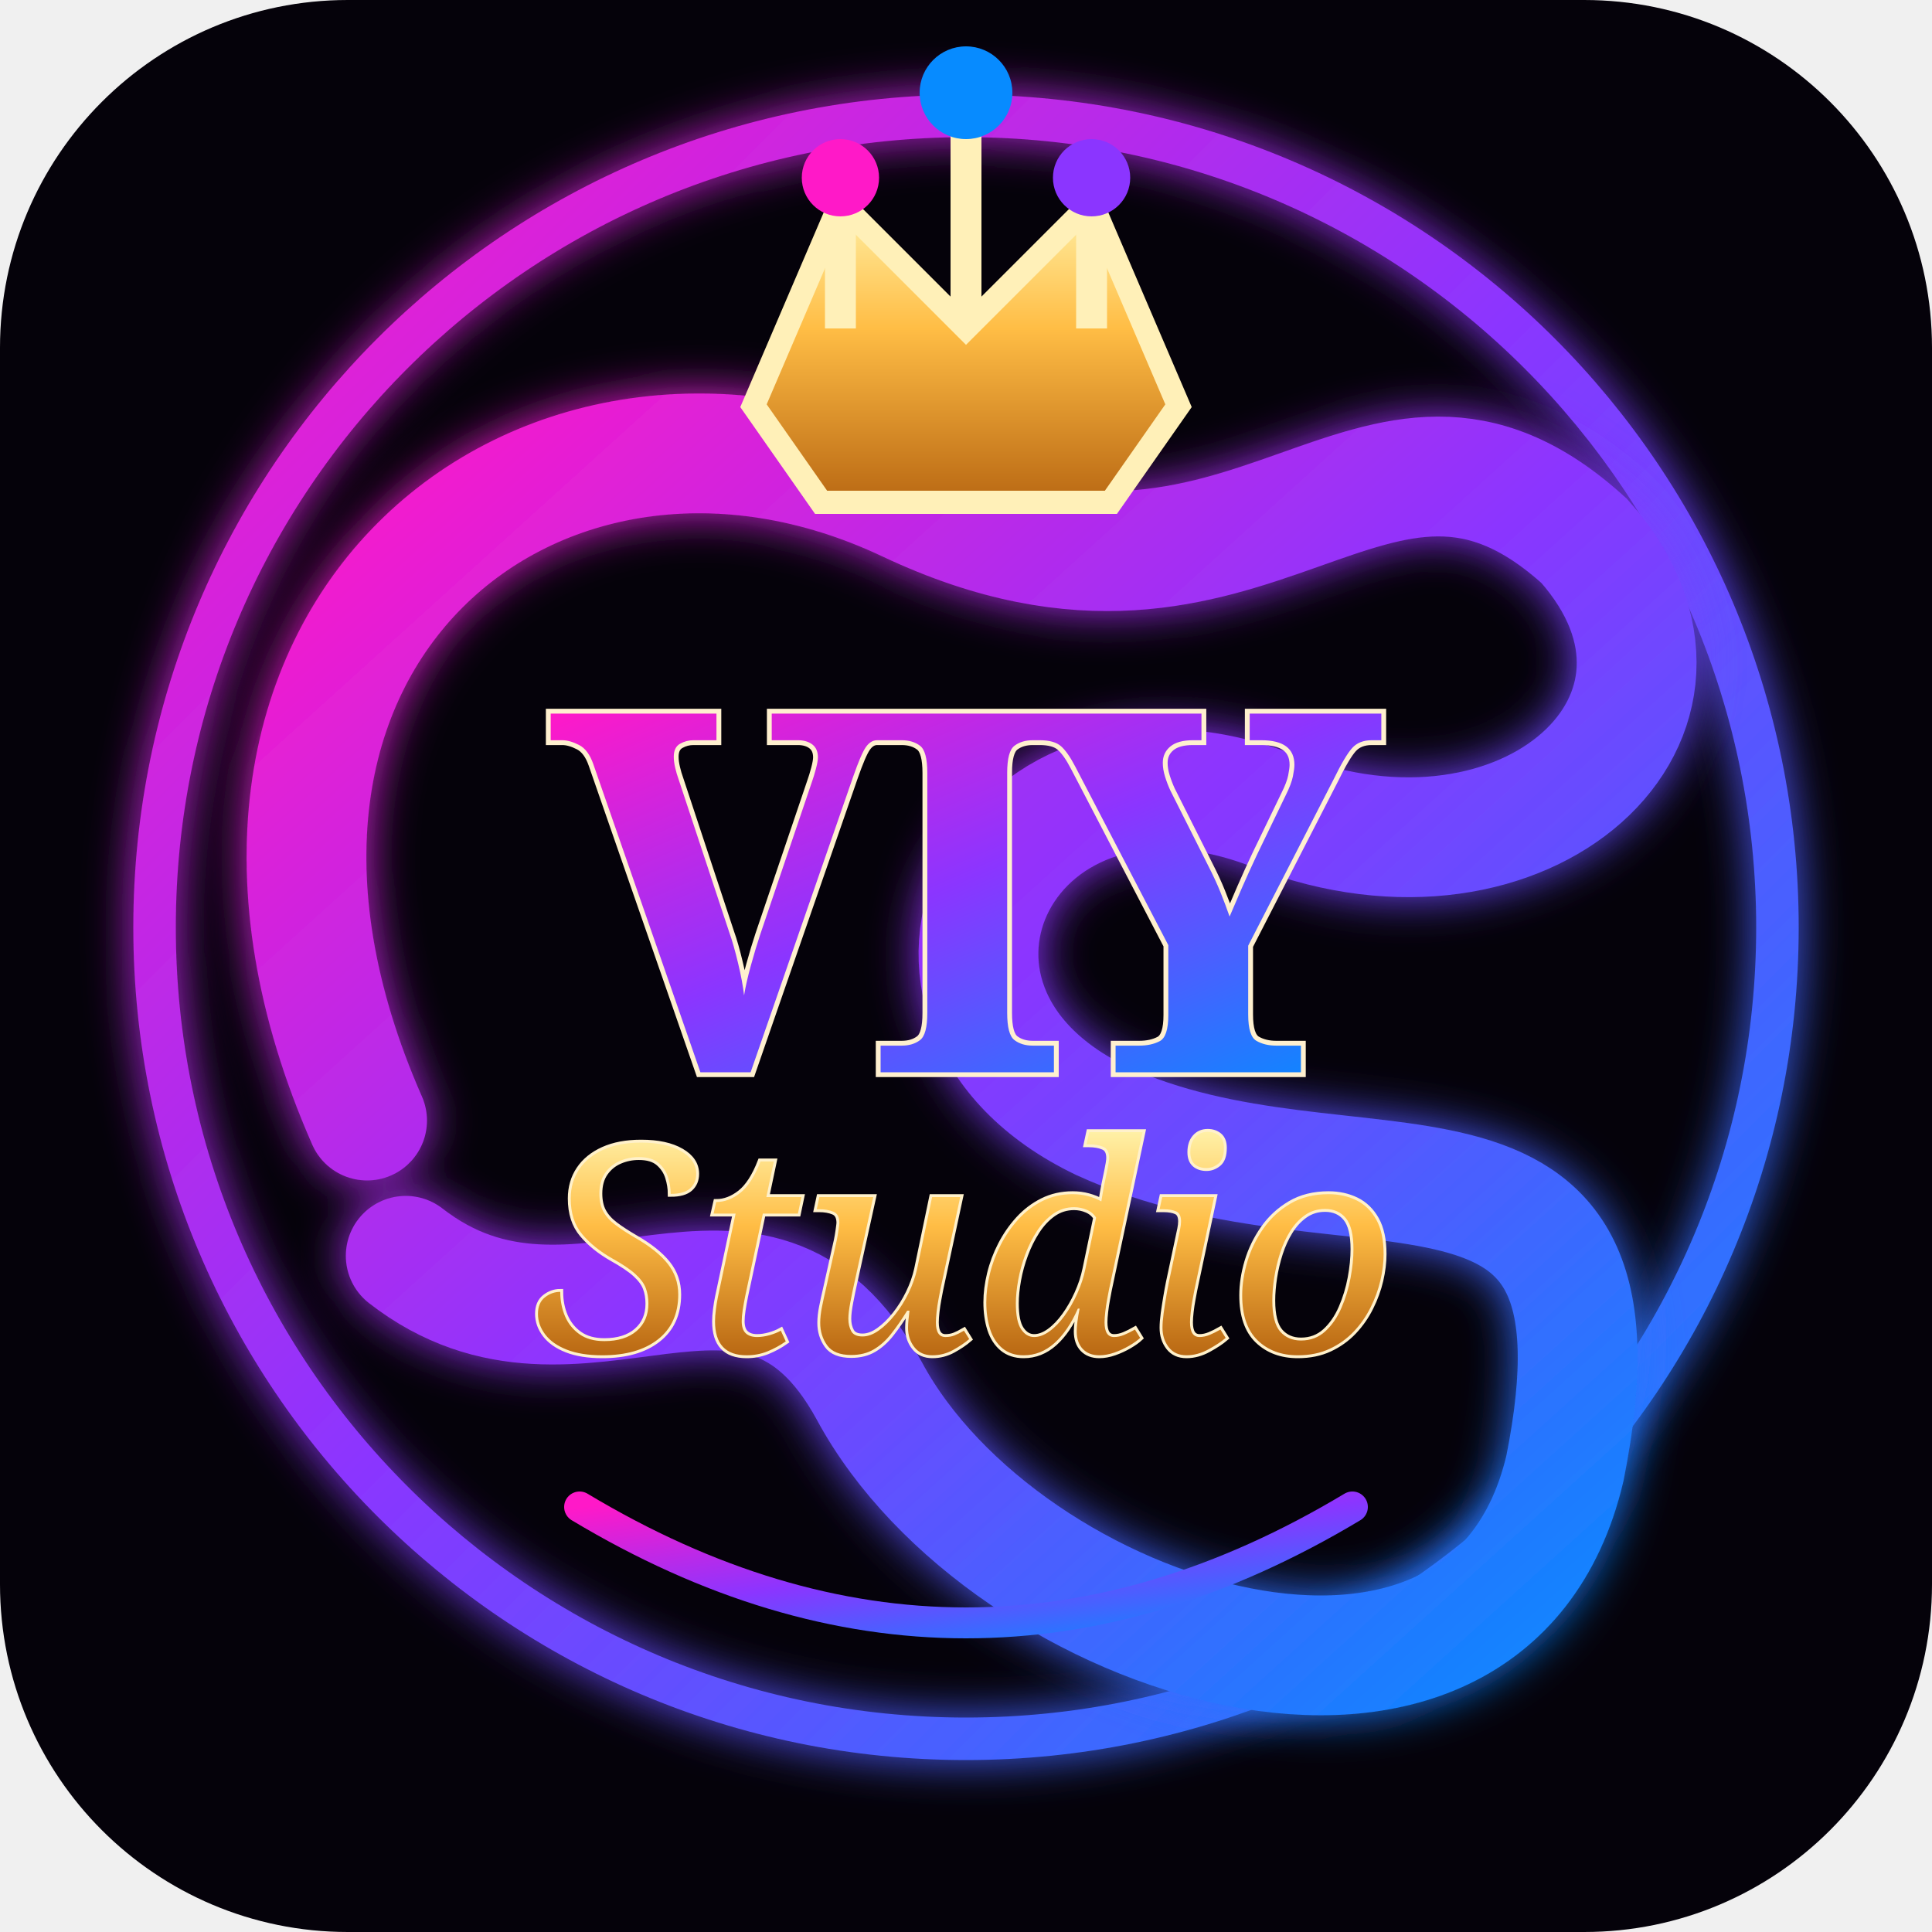
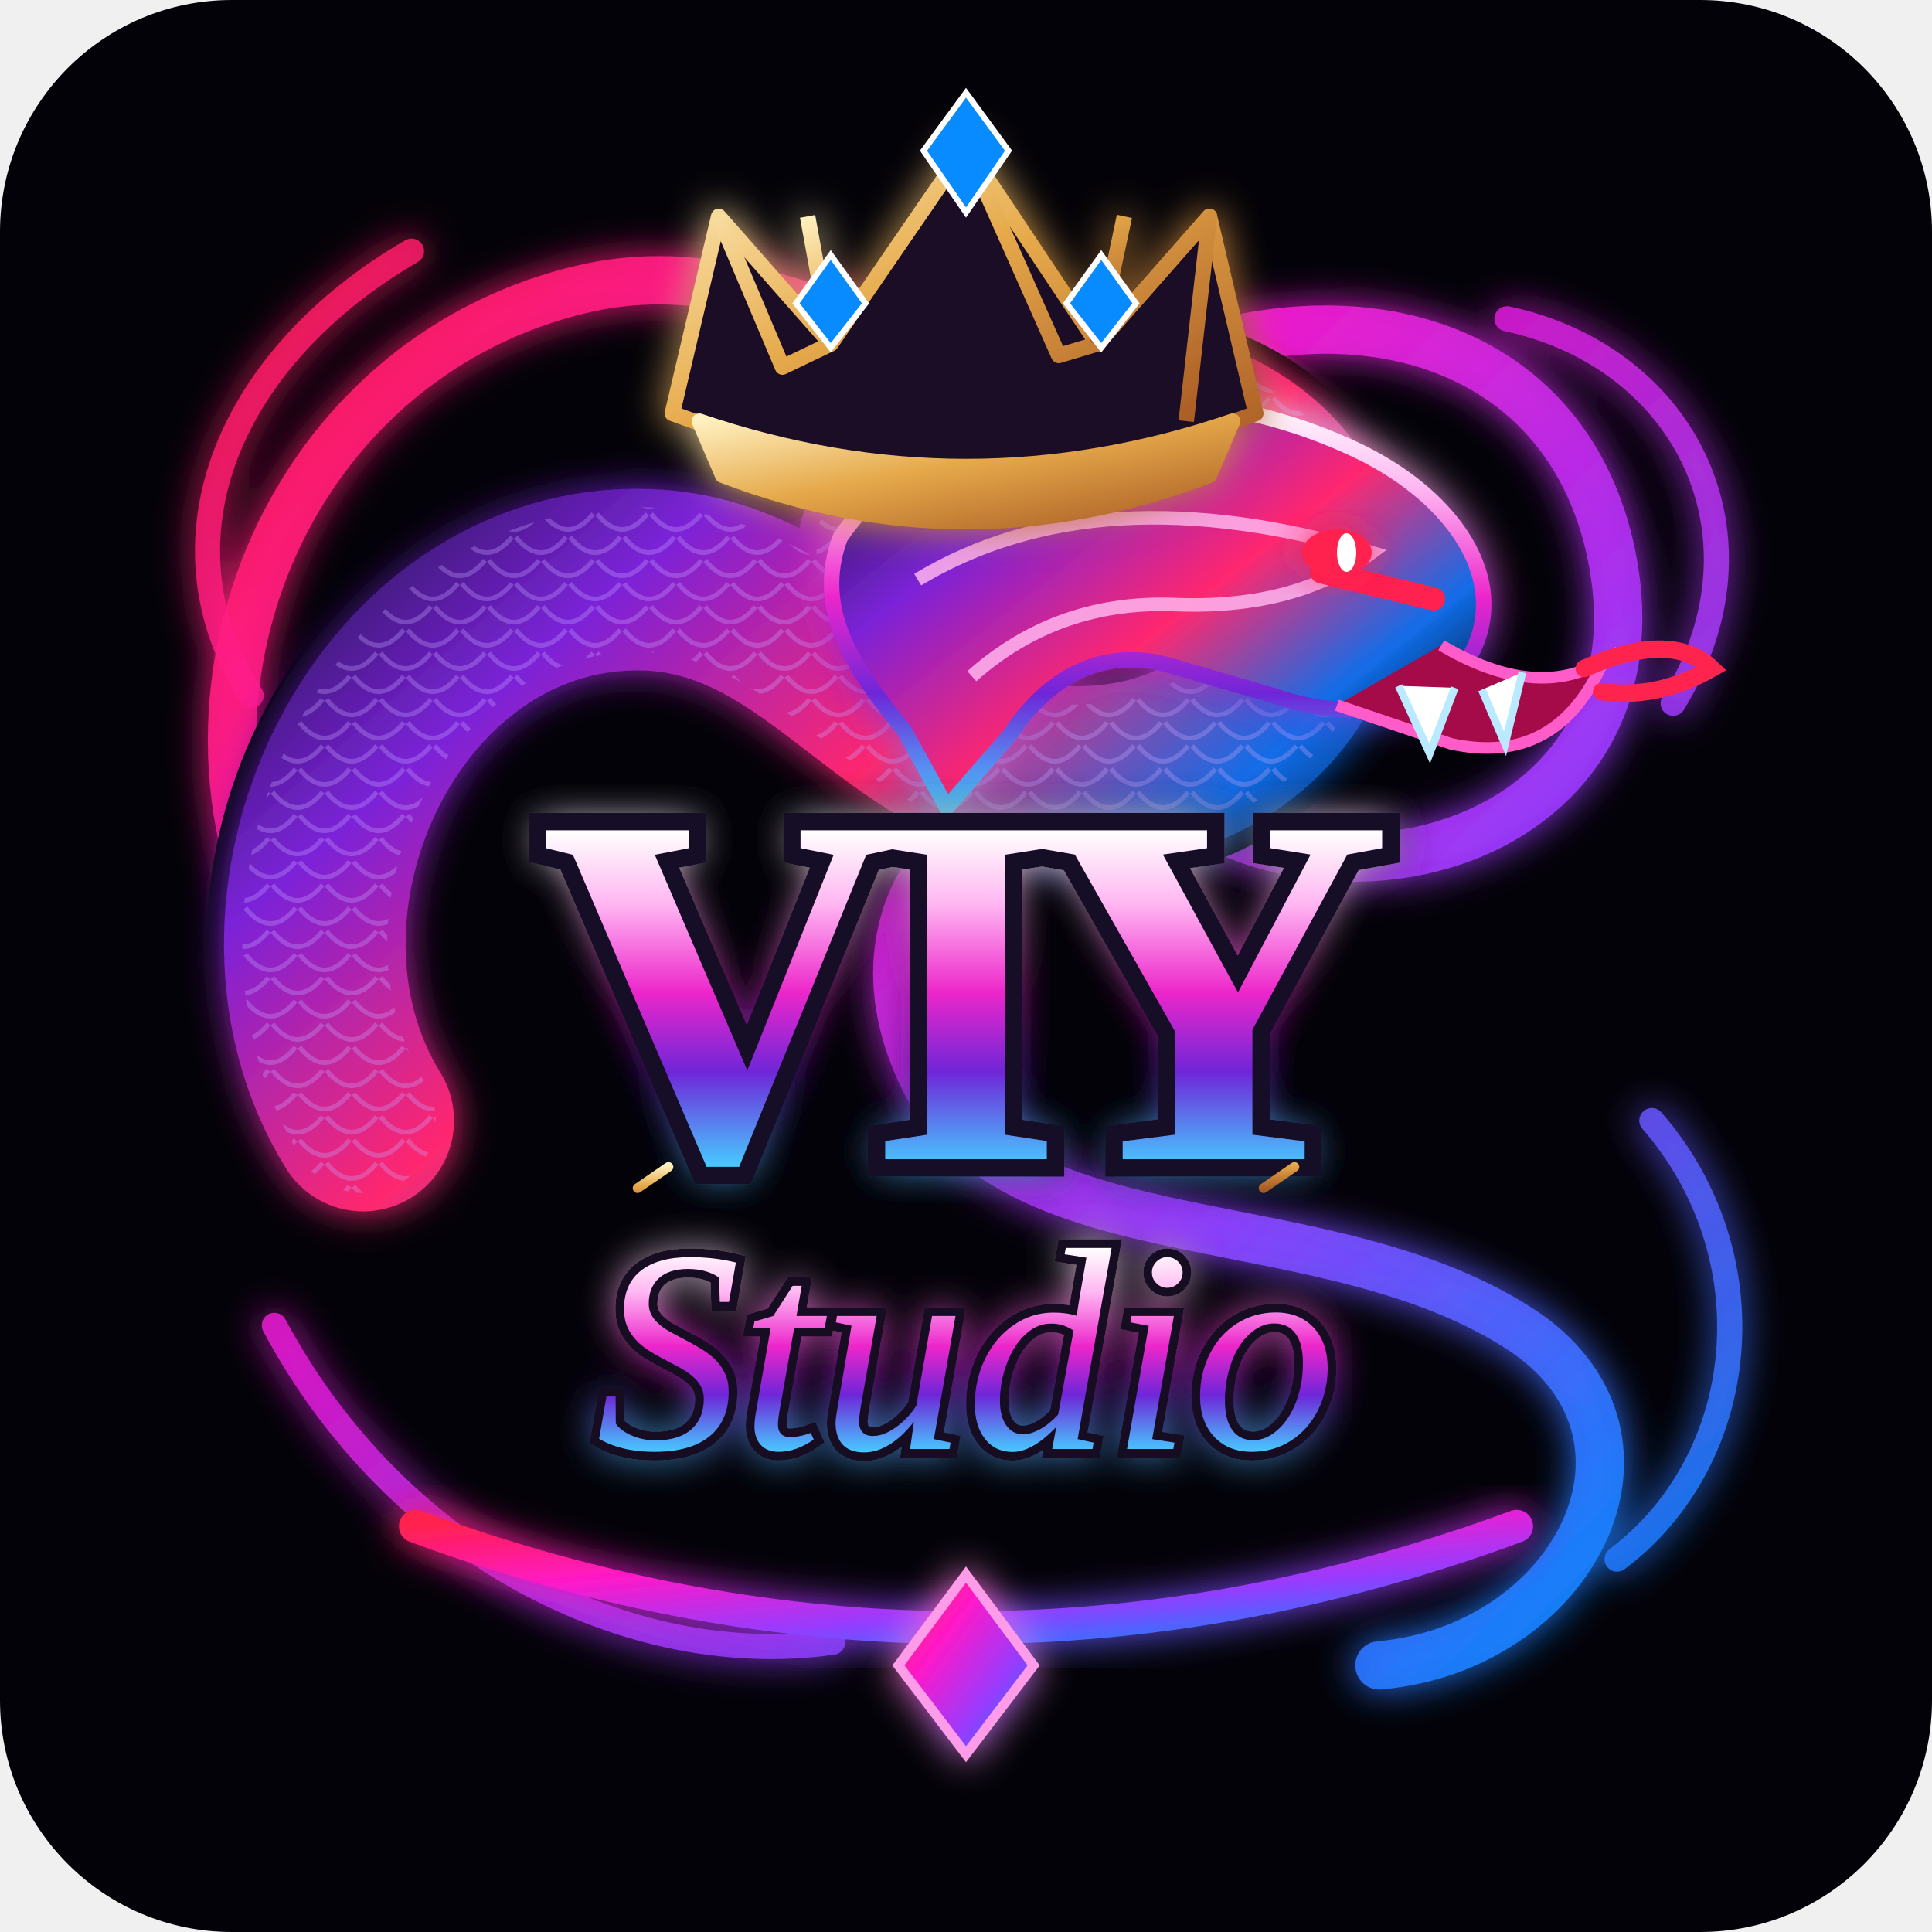
- <svg xmlns="http://www.w3.org/2000/svg" viewBox="0 0 1000 1000" role="img" aria-labelledby="t d">
+ <svg xmlns="http://www.w3.org/2000/svg" viewBox="0 0 1000 1000" role="img" aria-labelledby="title desc">
  <defs>
    <linearGradient id="neon" x1="0" y1="0" x2="1" y2="1">
-       <stop stop-color="#ff19c8" />
-       <stop offset=".48" stop-color="#8b35ff" />
+       <stop stop-color="#ff214f" />
+       <stop offset=".34" stop-color="#ff19c8" />
+       <stop offset=".68" stop-color="#963cff" />
      <stop offset="1" stop-color="#078bff" />
    </linearGradient>
-     <linearGradient id="gold" x1="0" y1="0" x2="0" y2="1">
-       <stop stop-color="#fff0a6" />
-       <stop offset=".42" stop-color="#ffbd45" />
-       <stop offset="1" stop-color="#b96813" />
+     <linearGradient id="snake" x1="0" y1="0" x2="1" y2=".8">
+       <stop stop-color="#10152f" />
+       <stop offset=".3" stop-color="#7b22d8" />
+       <stop offset=".58" stop-color="#ff286e" />
+       <stop offset=".82" stop-color="#126de8" />
+       <stop offset="1" stop-color="#07102b" />
    </linearGradient>
-     <filter id="glow">
-       <feGaussianBlur stdDeviation="12" result="b" />
+     <linearGradient id="chrome" x1="0" y1="0" x2="0" y2="1">
+       <stop stop-color="#fff" />
+       <stop offset=".22" stop-color="#ffb5f2" />
+       <stop offset=".48" stop-color="#ed27cb" />
+       <stop offset=".72" stop-color="#6e27d8" />
+       <stop offset="1" stop-color="#48caff" />
+     </linearGradient>
+     <linearGradient id="gold" x1="0" y1="0" x2="1" y2="1">
+       <stop stop-color="#fff0bf" />
+       <stop offset=".45" stop-color="#e6a94a" />
+       <stop offset="1" stop-color="#a85a24" />
+     </linearGradient>
+     <filter id="glow" x="-40%" y="-40%" width="180%" height="180%">
+       <feGaussianBlur stdDeviation="10" result="b" />
      <feMerge>
        <feMergeNode in="b" />
        <feMergeNode in="SourceGraphic" />
      </feMerge>
    </filter>
+     <pattern id="scales" width="28" height="24" patternUnits="userSpaceOnUse">
+       <path d="M1 2Q14 18 27 2M-13 14Q0 30 13 14M15 14Q28 30 41 14" fill="none" stroke="#c6a7ff" stroke-opacity=".42" stroke-width="2.4" />
+     </pattern>
  </defs>
-   <rect width="1000" height="1000" rx="180" fill="#05020a" />
-   <circle cx="500" cy="480" r="420" fill="none" stroke="url(#neon)" stroke-width="22" filter="url(#glow)" />
-   <path d="M190 580 C80 330 280 170 470 260 C650 345 710 180 820 280 C900 370 790 470 660 420 C520 365 445 520 570 580 C700 640 850 560 810 760 C770 930 520 850 450 720 C390 610 300 720 210 650" fill="none" stroke="url(#neon)" stroke-width="62" stroke-linecap="round" filter="url(#glow)" />
-   <path d="M390 210 L435 105 L500 170 L565 105 L610 210 L575 260 L425 260Z" fill="url(#gold)" stroke="#fff0b8" stroke-width="12" />
-   <path d="M435 170 L435 100 M500 170 L500 55 M565 170 L565 100" stroke="#fff0b8" stroke-width="16" />
-   <circle cx="435" cy="92" r="20" fill="#ff19c8" />
-   <circle cx="500" cy="48" r="24" fill="#078bff" />
-   <circle cx="565" cy="92" r="20" fill="#8b35ff" />
-   <text x="500" y="555" text-anchor="middle" font-family="Georgia,serif" font-size="260" font-weight="bold" letter-spacing="-18" fill="url(#neon)" stroke="#fff0cf" stroke-width="5" paint-order="stroke">VIY</text>
-   <text x="500" y="700" text-anchor="middle" font-family="Georgia,serif" font-style="italic" font-size="150" fill="url(#gold)" stroke="#fff1cb" stroke-width="3" paint-order="stroke">Studio</text>
-   <path d="M300 780 Q500 900 700 780" fill="none" stroke="url(#neon)" stroke-width="16" stroke-linecap="round" />
+   <rect width="1000" height="1000" rx="120" fill="#030208" />
+   <g fill="none" stroke="url(#neon)" stroke-linecap="round" filter="url(#glow)">
+     <path d="M165 520C68 390 135 190 300 150C414 122 500 224 604 186C714 146 816 185 835 292C858 421 721 475 626 426C525 374 428 456 478 558C525 654 688 621 790 690C870 746 814 853 714 862" stroke-width="25" opacity=".92" />
+     <path d="M130 360C78 278 120 184 213 130M780 165C873 185 919 278 866 364M142 686C205 804 326 865 431 850M855 580C916 650 906 755 837 807" stroke-width="13" opacity=".85" />
+   </g>
+   <path d="M188 580C120 470 198 300 330 300C430 300 468 408 565 402C675 397 715 285 640 235C584 197 500 222 460 282" fill="none" stroke="#030208" stroke-width="112" stroke-linecap="round" />
+   <path d="M188 580C120 470 198 300 330 300C430 300 468 408 565 402C675 397 715 285 640 235C584 197 500 222 460 282" fill="none" stroke="url(#snake)" stroke-width="94" stroke-linecap="round" filter="url(#glow)" />
+   <path d="M188 580C120 470 198 300 330 300C430 300 468 408 565 402C675 397 715 285 640 235C584 197 500 222 460 282" fill="none" stroke="url(#scales)" stroke-width="75" stroke-linecap="round" opacity=".75" />
+   <path d="M435 278C482 210 596 184 700 232C750 255 779 296 764 333C751 366 704 376 659 360L604 344C570 335 542 351 523 380L490 418L468 378C441 345 421 315 435 278Z" fill="url(#snake)" stroke="url(#chrome)" stroke-width="8" filter="url(#glow)" />
+   <path d="M475 300Q568 244 710 286Q671 315 610 313Q548 310 503 350" fill="none" stroke="#ffb4ef" stroke-width="7" opacity=".85" />
+   <path d="M684 296L742 310" stroke="#ff214f" stroke-width="12" stroke-linecap="round" />
+   <ellipse cx="692" cy="286" rx="18" ry="12" fill="#ff214f" filter="url(#glow)" />
+   <ellipse cx="697" cy="286" rx="5" ry="10" fill="#fff" />
+   <path d="M746 334Q795 363 830 342Q806 397 751 385L692 365" fill="#a40b48" stroke="#ff5bc9" stroke-width="6" />
+   <path d="M724 355L740 390L753 356M767 357L779 385L788 348" fill="#fff" stroke="#b9eaff" stroke-width="4" />
+   <path d="M820 346Q865 326 886 346Q858 362 829 358" fill="none" stroke="#ff244e" stroke-width="9" stroke-linecap="round" />
+   <g filter="url(#glow)" stroke="url(#gold)" stroke-width="8" stroke-linejoin="round">
+     <path d="M348 214L372 112L430 178L500 76L568 178L626 112L650 214Q500 270 348 214Z" fill="#1b0c27" />
+     <path d="M372 112L405 190L430 178L500 76L548 184L568 178L626 112L614 218" fill="none" />
+     <path d="M362 218Q500 265 638 218L626 246Q500 294 374 246Z" fill="url(#gold)" />
+     <path d="M500 76L500 30" />
+     <path d="M430 178L418 112M568 178L582 112" />
+   </g>
+   <g fill="#078bff" stroke="#fff" stroke-width="3">
+     <path d="M500 48L522 78L500 110L478 78Z" />
+     <path d="M430 132L448 157L430 180L412 157Z" />
+     <path d="M570 132L588 157L570 180L552 157Z" />
+   </g>
+   <text x="500" y="600" text-anchor="middle" font-family="Georgia, 'Times New Roman', serif" font-size="260" font-weight="bold" letter-spacing="-18" fill="url(#chrome)" stroke="#170b27" stroke-width="18" paint-order="stroke" filter="url(#glow)">VIY</text>
+   <text x="500" y="750" text-anchor="middle" font-family="Georgia, 'Times New Roman', serif" font-size="150" font-style="italic" fill="url(#chrome)" stroke="#180824" stroke-width="9" paint-order="stroke" filter="url(#glow)">Studio</text>
+   <path d="M215 790Q500 895 785 790" fill="none" stroke="url(#neon)" stroke-width="17" stroke-linecap="round" filter="url(#glow)" />
+   <path d="M500 815L535 862L500 908L465 862Z" fill="url(#neon)" stroke="#ff9ce9" stroke-width="5" filter="url(#glow)" />
+   <path d="M330 615L346 604M654 615L670 604" stroke="url(#gold)" stroke-width="5" stroke-linecap="round" />
</svg>
